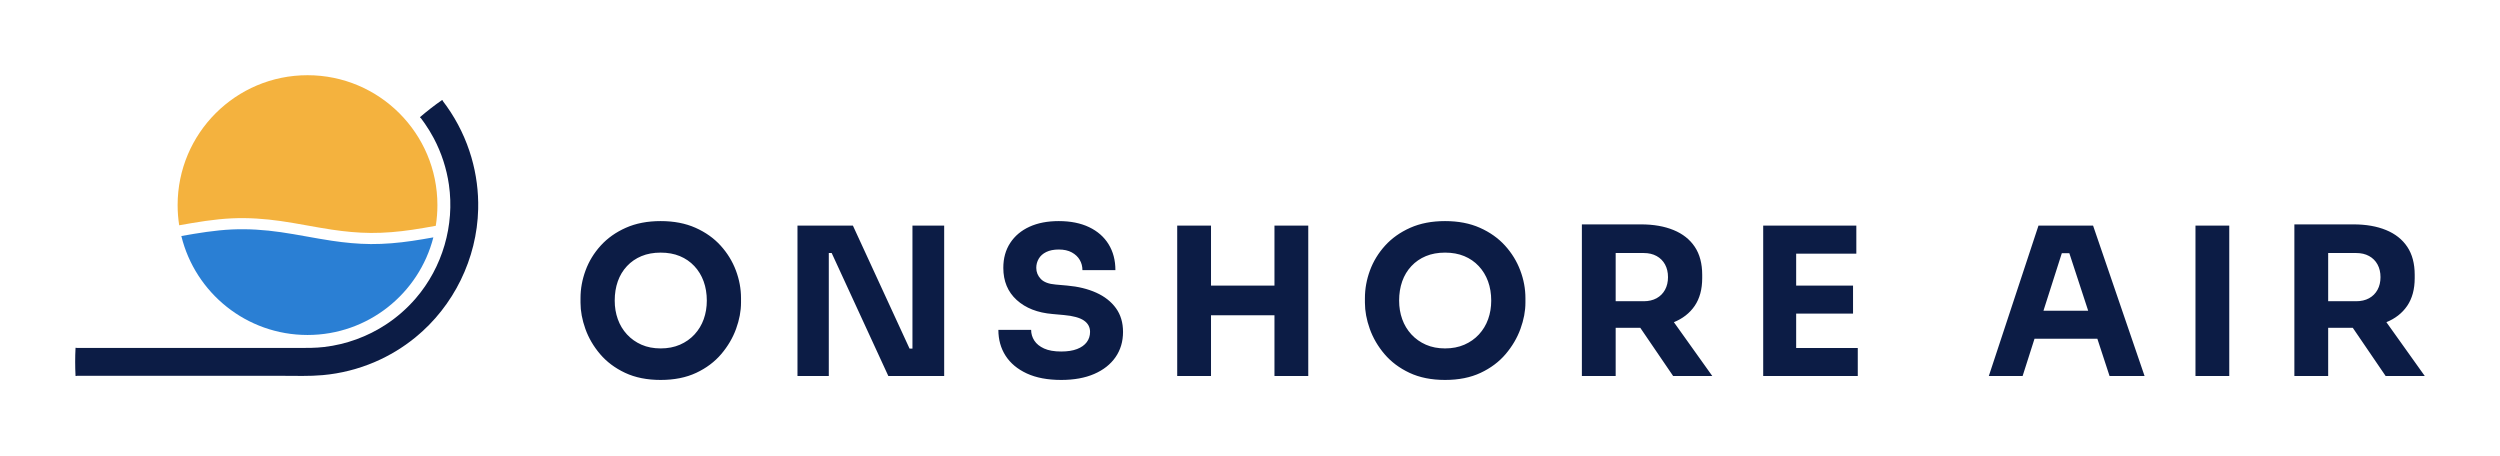
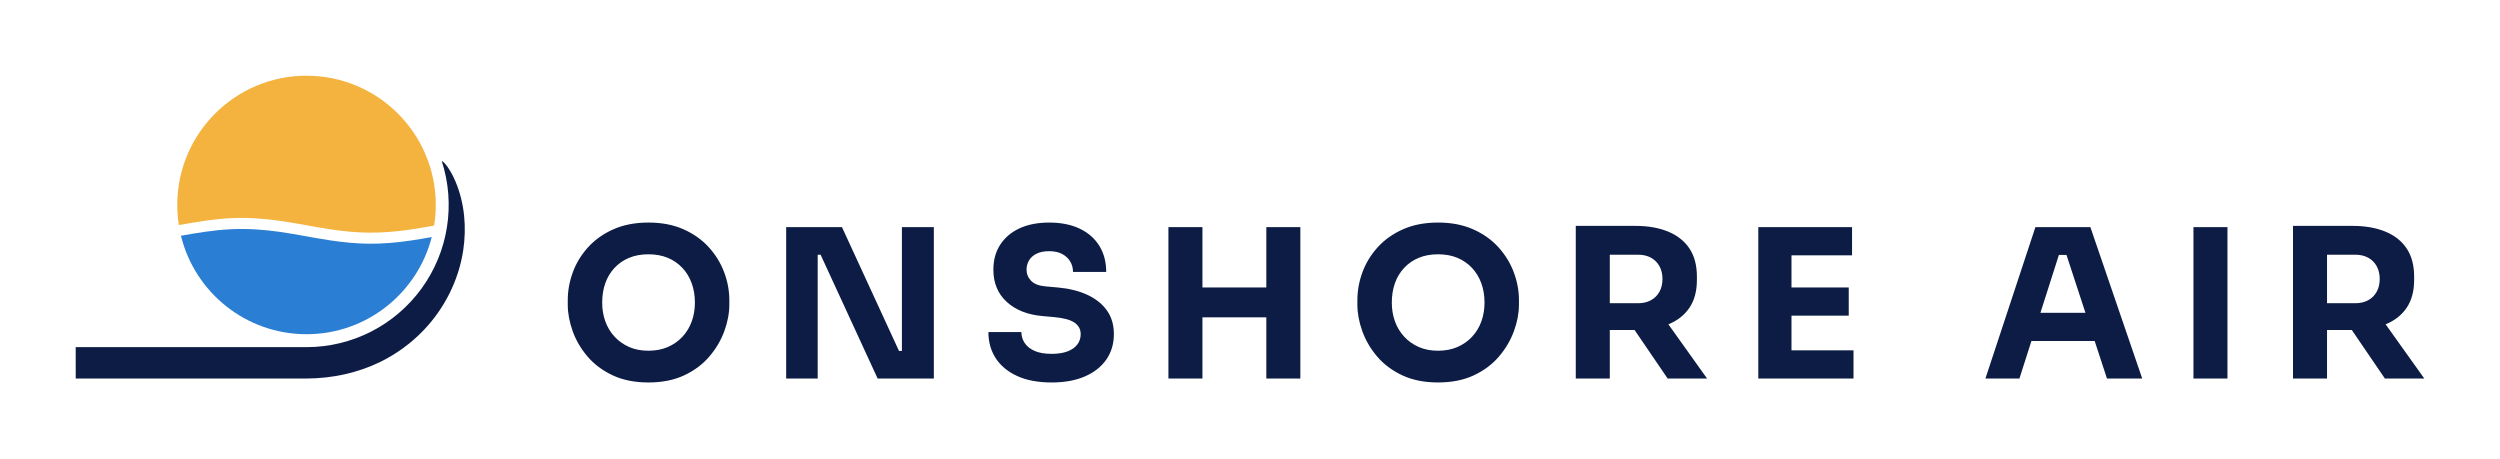
- <svg xmlns="http://www.w3.org/2000/svg" viewBox="0 0 1662.11 302.6" role="img" aria-labelledby="title">
+ <svg xmlns="http://www.w3.org/2000/svg" viewBox="0 0 1651.14 302.6" role="img" aria-labelledby="title">
  <g id="mark">
-     <path fill="#F4B23E" d="M118.09,136.36c0,-47.69 38.66,-86.36 86.36,-86.36c47.69,0 86.36,38.66 86.36,86.36c0,4.69 -0.37,9.28 -1.09,13.77c-5.2,0.93 -10.41,1.86 -15.64,2.63c-9.12,1.34 -18.31,2.17 -27.53,2.11c-8.68,-0.06 -17.33,-0.91 -25.91,-2.19c-11.37,-1.7 -22.62,-4.09 -34,-5.72c-10.73,-1.53 -21.55,-2.29 -32.38,-1.8c-11.85,0.54 -23.49,2.56 -35.13,4.62c-0.68,-4.37 -1.04,-8.85 -1.04,-13.41z" />
-     <path fill="#2A7FD4" d="M288.12,157.81c-9.54,37.32 -43.38,64.9 -83.67,64.9c-40.61,0 -74.67,-28.03 -83.89,-65.79c11.16,-1.97 22.34,-3.85 33.7,-4.37c10.84,-0.49 21.65,0.26 32.38,1.8c11.38,1.63 22.63,4.02 34,5.72c8.58,1.28 17.23,2.13 25.91,2.19c9.22,0.06 18.41,-0.77 27.53,-2.11c4.7,-0.69 9.37,-1.51 14.05,-2.34z" />
-     <path fill="#0C1C45" d="M50.24,249.86c0.02,0.32 0.65,0 0.97,0c1.29,0 2.58,0 3.87,0c5.48,0 10.97,0 16.45,0c23.87,0 47.74,0 71.61,0c14.84,0 29.68,0 44.52,0c8.96,0 18.01,0.35 26.94,-0.46c11.9,-1.07 23.61,-4.03 34.59,-8.74c9.68,-4.15 18.78,-9.66 26.95,-16.32c25.52,-20.8 40.99,-52.38 41.77,-85.29c0.28,-11.59 -1.24,-23.21 -4.47,-34.34c-3.53,-12.15 -9.1,-23.68 -16.41,-34c-0.81,-1.15 -1.65,-2.28 -2.5,-3.39c-0.2,-0.27 -0.34,-0.99 -0.62,-0.8c-5.08,3.5 -9.95,7.31 -14.64,11.33c-0.23,0.2 0.38,0.49 0.57,0.73c0.18,0.23 0.36,0.47 0.53,0.7c0.71,0.94 1.4,1.89 2.07,2.86c2.18,3.14 4.17,6.41 5.96,9.78c5.09,9.62 8.51,20.1 10.06,30.87c3.89,26.97 -4.25,54.89 -22.02,75.54c-5.75,6.68 -12.44,12.56 -19.81,17.4c-12.29,8.08 -26.44,13.24 -41.06,14.96c-5.75,0.68 -11.5,0.65 -17.28,0.65c-6.45,0 -12.9,0 -19.35,0c-25.16,0 -50.32,0 -75.48,0c-13.55,0 -27.1,0 -40.65,0c-3.23,0 -6.45,0 -9.68,0c-0.65,0 -1.29,0 -1.94,0c-0.32,0 -0.95,-0.32 -0.97,0c-0.32,6.16 -0.32,12.35 0,18.51z" />
+     <path fill="#F4B23E" d="M117.07,135.37c0,-47.15 38.22,-85.37 85.37,-85.37c47.15,0 85.37,38.22 85.37,85.37c0,4.63 -0.37,9.18 -1.08,13.61c-5.14,0.92 -10.29,1.83 -15.46,2.59c-9.01,1.33 -18.09,2.15 -27.21,2.09c-8.58,-0.06 -17.13,-0.9 -25.61,-2.16c-11.24,-1.68 -22.36,-4.04 -33.61,-5.65c-10.61,-1.52 -21.3,-2.26 -32.01,-1.78c-11.71,0.53 -23.22,2.53 -34.72,4.57c-0.67,-4.32 -1.02,-8.75 -1.02,-13.26z" />
+     <path fill="#2A7FD4" d="M285.15,156.57c-9.43,36.89 -42.89,64.16 -82.71,64.16c-40.14,0 -73.81,-27.71 -82.93,-65.04c11.04,-1.95 22.08,-3.81 33.31,-4.32c10.71,-0.49 21.41,0.26 32.01,1.78c11.25,1.61 22.37,3.98 33.61,5.65c8.48,1.27 17.03,2.1 25.61,2.16c9.12,0.06 18.2,-0.76 27.21,-2.09c4.64,-0.68 9.27,-1.49 13.88,-2.31z" />
+     <path fill="#0C1C45" d="M50,229.27h152.44c30.06,0 58.3,-14.39 75.97,-38.71c17.67,-24.32 22.63,-55.62 13.34,-84.21c0.3,0.16 0.61,0.3 0.89,0.49c0.31,0.22 0.95,0.9 1.21,1.19c0.72,0.81 1.37,1.68 1.99,2.57c1.98,2.87 3.58,5.99 4.94,9.19c6.08,14.26 7.46,30.39 5.14,45.64c-2.99,19.65 -12.28,38.1 -25.96,52.48c-8.24,8.66 -18.02,15.82 -28.75,21.08c-15.11,7.4 -31.98,10.95 -48.76,11.01h-152.44z" />
  </g>
  <g id="wordmark">
-     <path fill="#0C1C45" d="M439.24,252.6c-9.04,0 -16.92,-1.57 -23.63,-4.72c-6.71,-3.15 -12.26,-7.31 -16.65,-12.47c-4.38,-5.16 -7.64,-10.75 -9.79,-16.78c-2.15,-6.03 -3.22,-11.83 -3.22,-17.4v-3.01c0,-6.21 1.12,-12.36 3.36,-18.43c2.23,-6.07 5.59,-11.57 10.07,-16.5c4.47,-4.93 10.04,-8.88 16.71,-11.85c6.67,-2.97 14.38,-4.45 23.15,-4.45c8.77,0 16.48,1.48 23.15,4.45c6.67,2.97 12.24,6.92 16.71,11.85c4.47,4.93 7.85,10.43 10.14,16.5c2.28,6.07 3.42,12.22 3.42,18.43v3.01c0,5.57 -1.09,11.37 -3.28,17.4c-2.19,6.03 -5.48,11.62 -9.87,16.78c-4.38,5.16 -9.93,9.32 -16.64,12.47c-6.71,3.15 -14.59,4.72 -23.63,4.72M439.24,231.64c4.75,0 9.02,-0.82 12.81,-2.46c3.79,-1.65 7.03,-3.93 9.72,-6.85c2.69,-2.92 4.73,-6.3 6.1,-10.14c1.37,-3.83 2.05,-7.94 2.05,-12.33c0,-4.65 -0.71,-8.92 -2.12,-12.81c-1.41,-3.88 -3.47,-7.26 -6.16,-10.13c-2.7,-2.88 -5.92,-5.1 -9.66,-6.65c-3.75,-1.55 -7.99,-2.32 -12.74,-2.32c-4.75,0 -9,0.77 -12.74,2.32c-3.75,1.55 -6.97,3.77 -9.66,6.65c-2.69,2.87 -4.73,6.25 -6.1,10.13c-1.37,3.89 -2.05,8.16 -2.05,12.81c0,4.39 0.68,8.5 2.05,12.33c1.37,3.84 3.41,7.22 6.1,10.14c2.69,2.92 5.91,5.2 9.66,6.85c3.74,1.64 7.99,2.46 12.74,2.46M551.02,250h-20.82v-100h36.85l37.67,81.78h4.66l-2.74,2.47v-84.25h21.09v100h-37.12l-37.67,-81.78h-4.66l2.74,-2.47v84.25M705.54,252.6c-9.04,0 -16.67,-1.44 -22.88,-4.31c-6.21,-2.88 -10.91,-6.81 -14.11,-11.78c-3.19,-4.98 -4.79,-10.71 -4.79,-17.19h21.78c0,2.55 0.71,4.93 2.12,7.12c1.42,2.19 3.59,3.95 6.51,5.27c2.92,1.33 6.71,1.99 11.37,1.99c4.2,0 7.72,-0.55 10.55,-1.65c2.83,-1.09 4.97,-2.62 6.44,-4.58c1.46,-1.97 2.19,-4.23 2.19,-6.79c0,-3.19 -1.37,-5.73 -4.11,-7.6c-2.74,-1.87 -7.17,-3.08 -13.29,-3.63l-7.53,-0.68c-9.96,-0.83 -17.91,-3.93 -23.84,-9.32c-5.93,-5.39 -8.9,-12.51 -8.9,-21.37c0,-6.39 1.53,-11.92 4.59,-16.57c3.05,-4.66 7.32,-8.25 12.8,-10.76c5.48,-2.51 11.97,-3.76 19.46,-3.76c7.85,0 14.59,1.35 20.2,4.04c5.62,2.69 9.94,6.48 12.95,11.37c3.01,4.89 4.52,10.62 4.52,17.19h-21.92c0,-2.47 -0.59,-4.73 -1.78,-6.78c-1.19,-2.05 -2.95,-3.72 -5.28,-5c-2.33,-1.28 -5.22,-1.92 -8.69,-1.92c-3.29,0 -6.06,0.55 -8.29,1.64c-2.24,1.1 -3.91,2.59 -5,4.46c-1.1,1.87 -1.65,3.9 -1.65,6.09c0,2.83 1.01,5.3 3.02,7.4c2.01,2.1 5.29,3.33 9.86,3.7l7.67,0.68c7.31,0.64 13.75,2.22 19.32,4.73c5.57,2.51 9.93,5.94 13.08,10.27c3.15,4.34 4.73,9.61 4.73,15.82c0,6.39 -1.67,11.99 -5,16.79c-3.33,4.79 -8.06,8.51 -14.18,11.16c-6.12,2.65 -13.43,3.97 -21.92,3.97M869.79,250h-22.47v-100h22.47v100M805.13,250h-22.47v-100h22.47v100M851.29,209.59h-50.13v-19.73h50.13v19.73M960.74,252.6c-9.04,0 -16.92,-1.57 -23.63,-4.72c-6.71,-3.15 -12.25,-7.31 -16.64,-12.47c-4.38,-5.16 -7.64,-10.75 -9.79,-16.78c-2.15,-6.03 -3.22,-11.83 -3.22,-17.4v-3.01c0,-6.21 1.12,-12.36 3.35,-18.43c2.24,-6.07 5.6,-11.57 10.07,-16.5c4.47,-4.93 10.04,-8.88 16.71,-11.85c6.67,-2.97 14.38,-4.45 23.15,-4.45c8.77,0 16.49,1.48 23.16,4.45c6.67,2.97 12.24,6.92 16.71,11.85c4.47,4.93 7.85,10.43 10.13,16.5c2.29,6.07 3.43,12.22 3.43,18.43v3.01c0,5.57 -1.1,11.37 -3.29,17.4c-2.19,6.03 -5.48,11.62 -9.86,16.78c-4.39,5.16 -9.93,9.32 -16.64,12.47c-6.71,3.15 -14.59,4.72 -23.64,4.72M960.74,231.64c4.75,0 9.02,-0.82 12.81,-2.46c3.79,-1.65 7.04,-3.93 9.73,-6.85c2.69,-2.92 4.73,-6.3 6.1,-10.14c1.37,-3.83 2.05,-7.94 2.05,-12.33c0,-4.65 -0.71,-8.92 -2.12,-12.81c-1.42,-3.88 -3.48,-7.26 -6.17,-10.13c-2.69,-2.88 -5.91,-5.1 -9.66,-6.65c-3.74,-1.55 -7.99,-2.32 -12.74,-2.32c-4.75,0 -8.99,0.77 -12.73,2.32c-3.75,1.55 -6.97,3.77 -9.66,6.65c-2.69,2.87 -4.73,6.25 -6.1,10.13c-1.37,3.89 -2.05,8.16 -2.05,12.81c0,4.39 0.68,8.5 2.05,12.33c1.37,3.84 3.41,7.22 6.1,10.14c2.69,2.92 5.91,5.2 9.66,6.85c3.74,1.64 7.98,2.46 12.73,2.46M1074.17,250h-22.47v-100.82h22.47v100.82M1138.42,250h-26.03l-29.32,-43.01h24.66l30.69,43.01M1091.02,217.95h-22.88v-17.68h24.66c3.29,0 6.14,-0.66 8.56,-1.98c2.42,-1.33 4.29,-3.2 5.62,-5.62c1.32,-2.42 1.98,-5.23 1.98,-8.42c0,-3.2 -0.66,-6.01 -1.98,-8.43c-1.33,-2.42 -3.2,-4.29 -5.62,-5.61c-2.42,-1.33 -5.27,-1.99 -8.56,-1.99h-24.66v-19.04h22.88c8.31,0 15.52,1.26 21.64,3.77c6.12,2.51 10.82,6.23 14.11,11.16c3.29,4.93 4.93,11.14 4.93,18.63v2.19c0,7.4 -1.67,13.54 -5,18.43c-3.33,4.88 -8.04,8.53 -14.11,10.96c-6.07,2.42 -13.26,3.63 -21.57,3.63M1194.17,250h-21.92v-100h21.92v100M1235.13,250h-43.7v-18.63h43.7v18.63M1231.98,208.49h-40.55v-18.63h40.55v18.63M1234.17,168.63h-42.74v-18.63h42.74v18.63M1344.72,250h-22.47l33.02,-100h36.3l34.24,100h-23.28l-27.68,-84.52l7.13,2.88h-17.67l7.39,-2.88l-26.98,84.52M1400.33,225.21h-53.01l6.85,-18.63h39.18l6.98,18.63M1482.11,250h-22.46v-100h22.46v100M1547.87,250h-22.47v-100.82h22.47v100.82M1612.11,250h-26.02l-29.32,-43.01h24.66l30.68,43.01M1564.72,217.95h-22.88v-17.68h24.66c3.29,0 6.14,-0.66 8.56,-1.98c2.42,-1.33 4.29,-3.2 5.62,-5.62c1.32,-2.42 1.98,-5.23 1.98,-8.42c0,-3.2 -0.66,-6.01 -1.98,-8.43c-1.33,-2.42 -3.2,-4.29 -5.62,-5.61c-2.42,-1.33 -5.27,-1.99 -8.56,-1.99h-24.66v-19.04h22.88c8.31,0 15.52,1.26 21.64,3.77c6.12,2.51 10.82,6.23 14.11,11.16c3.29,4.93 4.93,11.14 4.93,18.63v2.19c0,7.4 -1.67,13.54 -5,18.43c-3.33,4.88 -8.04,8.53 -14.11,10.96c-6.07,2.42 -13.26,3.63 -21.57,3.63" />
+     <path fill="#0C1C45" d="M428.27,252.6c-9.04,0 -16.92,-1.57 -23.63,-4.72c-6.71,-3.15 -12.26,-7.31 -16.65,-12.47c-4.38,-5.16 -7.64,-10.75 -9.79,-16.78c-2.15,-6.03 -3.22,-11.83 -3.22,-17.4v-3.01c0,-6.21 1.12,-12.36 3.36,-18.43c2.23,-6.07 5.59,-11.57 10.07,-16.5c4.47,-4.93 10.04,-8.88 16.71,-11.85c6.67,-2.97 14.38,-4.45 23.15,-4.45c8.77,0 16.48,1.48 23.15,4.45c6.67,2.97 12.24,6.92 16.71,11.85c4.47,4.93 7.85,10.43 10.14,16.5c2.28,6.07 3.42,12.22 3.42,18.43v3.01c0,5.57 -1.09,11.37 -3.28,17.4c-2.19,6.03 -5.48,11.62 -9.87,16.78c-4.38,5.16 -9.93,9.32 -16.64,12.47c-6.71,3.15 -14.59,4.72 -23.63,4.72M428.27,231.64c4.75,0 9.02,-0.82 12.81,-2.46c3.79,-1.65 7.03,-3.93 9.72,-6.85c2.69,-2.92 4.73,-6.3 6.1,-10.14c1.37,-3.83 2.05,-7.94 2.05,-12.33c0,-4.65 -0.71,-8.92 -2.12,-12.81c-1.41,-3.88 -3.47,-7.26 -6.16,-10.13c-2.7,-2.88 -5.92,-5.1 -9.66,-6.65c-3.75,-1.55 -7.99,-2.32 -12.74,-2.32c-4.75,0 -9,0.77 -12.74,2.32c-3.75,1.55 -6.97,3.77 -9.66,6.65c-2.69,2.87 -4.73,6.25 -6.1,10.13c-1.37,3.89 -2.05,8.16 -2.05,12.81c0,4.39 0.68,8.5 2.05,12.33c1.37,3.84 3.41,7.22 6.1,10.14c2.69,2.92 5.91,5.2 9.66,6.85c3.74,1.64 7.99,2.46 12.74,2.46M540.05,250h-20.82v-100h36.85l37.67,81.78h4.66l-2.74,2.47v-84.25h21.09v100h-37.12l-37.67,-81.78h-4.66l2.74,-2.47v84.25M694.57,252.6c-9.04,0 -16.67,-1.44 -22.88,-4.31c-6.21,-2.88 -10.91,-6.81 -14.11,-11.78c-3.19,-4.98 -4.79,-10.71 -4.79,-17.19h21.78c0,2.55 0.71,4.93 2.12,7.12c1.42,2.19 3.59,3.95 6.51,5.27c2.92,1.33 6.71,1.99 11.37,1.99c4.2,0 7.72,-0.55 10.55,-1.65c2.83,-1.09 4.97,-2.62 6.44,-4.58c1.46,-1.97 2.19,-4.23 2.19,-6.79c0,-3.19 -1.37,-5.73 -4.11,-7.6c-2.74,-1.87 -7.17,-3.08 -13.29,-3.63l-7.53,-0.68c-9.96,-0.83 -17.91,-3.93 -23.84,-9.32c-5.93,-5.39 -8.9,-12.51 -8.9,-21.37c0,-6.39 1.53,-11.92 4.59,-16.57c3.05,-4.66 7.32,-8.25 12.8,-10.76c5.48,-2.51 11.97,-3.76 19.46,-3.76c7.85,0 14.59,1.35 20.2,4.04c5.62,2.69 9.94,6.48 12.95,11.37c3.01,4.89 4.52,10.62 4.52,17.19h-21.92c0,-2.47 -0.59,-4.73 -1.78,-6.78c-1.19,-2.05 -2.95,-3.72 -5.28,-5c-2.33,-1.28 -5.22,-1.92 -8.69,-1.92c-3.29,0 -6.06,0.55 -8.29,1.64c-2.24,1.1 -3.91,2.59 -5,4.46c-1.1,1.87 -1.65,3.9 -1.65,6.09c0,2.83 1.01,5.3 3.02,7.4c2.01,2.1 5.29,3.33 9.86,3.7l7.67,0.68c7.31,0.64 13.75,2.22 19.32,4.73c5.57,2.51 9.93,5.94 13.08,10.27c3.15,4.34 4.73,9.61 4.73,15.82c0,6.39 -1.67,11.99 -5,16.79c-3.33,4.79 -8.06,8.51 -14.18,11.16c-6.12,2.65 -13.43,3.97 -21.92,3.97M858.82,250h-22.47v-100h22.47v100M794.16,250h-22.47v-100h22.47v100M840.32,209.59h-50.13v-19.73h50.13v19.73M949.77,252.6c-9.04,0 -16.92,-1.57 -23.63,-4.72c-6.71,-3.15 -12.25,-7.31 -16.64,-12.47c-4.38,-5.16 -7.64,-10.75 -9.79,-16.78c-2.15,-6.03 -3.22,-11.83 -3.22,-17.4v-3.01c0,-6.21 1.12,-12.36 3.35,-18.43c2.24,-6.07 5.6,-11.57 10.07,-16.5c4.47,-4.93 10.04,-8.88 16.71,-11.85c6.67,-2.97 14.38,-4.45 23.15,-4.45c8.77,0 16.49,1.48 23.16,4.45c6.67,2.97 12.24,6.92 16.71,11.85c4.47,4.93 7.85,10.43 10.13,16.5c2.29,6.07 3.43,12.22 3.43,18.43v3.01c0,5.57 -1.1,11.37 -3.29,17.4c-2.19,6.03 -5.48,11.62 -9.86,16.78c-4.39,5.16 -9.93,9.32 -16.64,12.47c-6.71,3.15 -14.59,4.72 -23.64,4.72M949.77,231.64c4.75,0 9.02,-0.82 12.81,-2.46c3.79,-1.65 7.04,-3.93 9.73,-6.85c2.69,-2.92 4.73,-6.3 6.1,-10.14c1.37,-3.83 2.05,-7.94 2.05,-12.33c0,-4.65 -0.71,-8.92 -2.12,-12.81c-1.42,-3.88 -3.48,-7.26 -6.17,-10.13c-2.69,-2.88 -5.91,-5.1 -9.66,-6.65c-3.74,-1.55 -7.99,-2.32 -12.74,-2.32c-4.75,0 -8.99,0.77 -12.73,2.32c-3.75,1.55 -6.97,3.77 -9.66,6.65c-2.69,2.87 -4.73,6.25 -6.1,10.13c-1.37,3.89 -2.05,8.16 -2.05,12.81c0,4.39 0.68,8.5 2.05,12.33c1.37,3.84 3.41,7.22 6.1,10.14c2.69,2.92 5.91,5.2 9.66,6.85c3.74,1.64 7.98,2.46 12.73,2.46M1063.2,250h-22.47v-100.82h22.47v100.82M1127.45,250h-26.03l-29.32,-43.01h24.66l30.69,43.01M1080.05,217.95h-22.88v-17.68h24.66c3.29,0 6.14,-0.66 8.56,-1.98c2.42,-1.33 4.29,-3.2 5.62,-5.62c1.32,-2.42 1.98,-5.23 1.98,-8.42c0,-3.2 -0.66,-6.01 -1.98,-8.43c-1.33,-2.42 -3.2,-4.29 -5.62,-5.61c-2.42,-1.33 -5.27,-1.99 -8.56,-1.99h-24.66v-19.04h22.88c8.31,0 15.52,1.26 21.64,3.77c6.12,2.51 10.82,6.23 14.11,11.16c3.29,4.93 4.93,11.14 4.93,18.63v2.19c0,7.4 -1.67,13.54 -5,18.43c-3.33,4.88 -8.04,8.53 -14.11,10.96c-6.07,2.42 -13.26,3.63 -21.57,3.63M1183.2,250h-21.92v-100h21.92v100M1224.16,250h-43.7v-18.63h43.7v18.63M1221.01,208.49h-40.55v-18.63h40.55v18.63M1223.2,168.63h-42.74v-18.63h42.74v18.63M1333.75,250h-22.47l33.02,-100h36.3l34.24,100h-23.28l-27.68,-84.52l7.13,2.88h-17.67l7.39,-2.88l-26.98,84.52M1389.36,225.21h-53.01l6.85,-18.63h39.18l6.98,18.63M1471.14,250h-22.46v-100h22.46v100M1536.9,250h-22.47v-100.82h22.47v100.82M1601.14,250h-26.02l-29.32,-43.01h24.66l30.68,43.01M1553.75,217.95h-22.88v-17.68h24.66c3.29,0 6.14,-0.66 8.56,-1.98c2.42,-1.33 4.29,-3.2 5.62,-5.62c1.32,-2.42 1.98,-5.23 1.98,-8.42c0,-3.2 -0.66,-6.01 -1.98,-8.43c-1.33,-2.42 -3.2,-4.29 -5.62,-5.61c-2.42,-1.33 -5.27,-1.99 -8.56,-1.99h-24.66v-19.04h22.88c8.31,0 15.52,1.26 21.64,3.77c6.12,2.51 10.82,6.23 14.11,11.16c3.29,4.93 4.93,11.14 4.93,18.63v2.19c0,7.4 -1.67,13.54 -5,18.43c-3.33,4.88 -8.04,8.53 -14.11,10.96c-6.07,2.42 -13.26,3.63 -21.57,3.63" />
  </g>
</svg>
